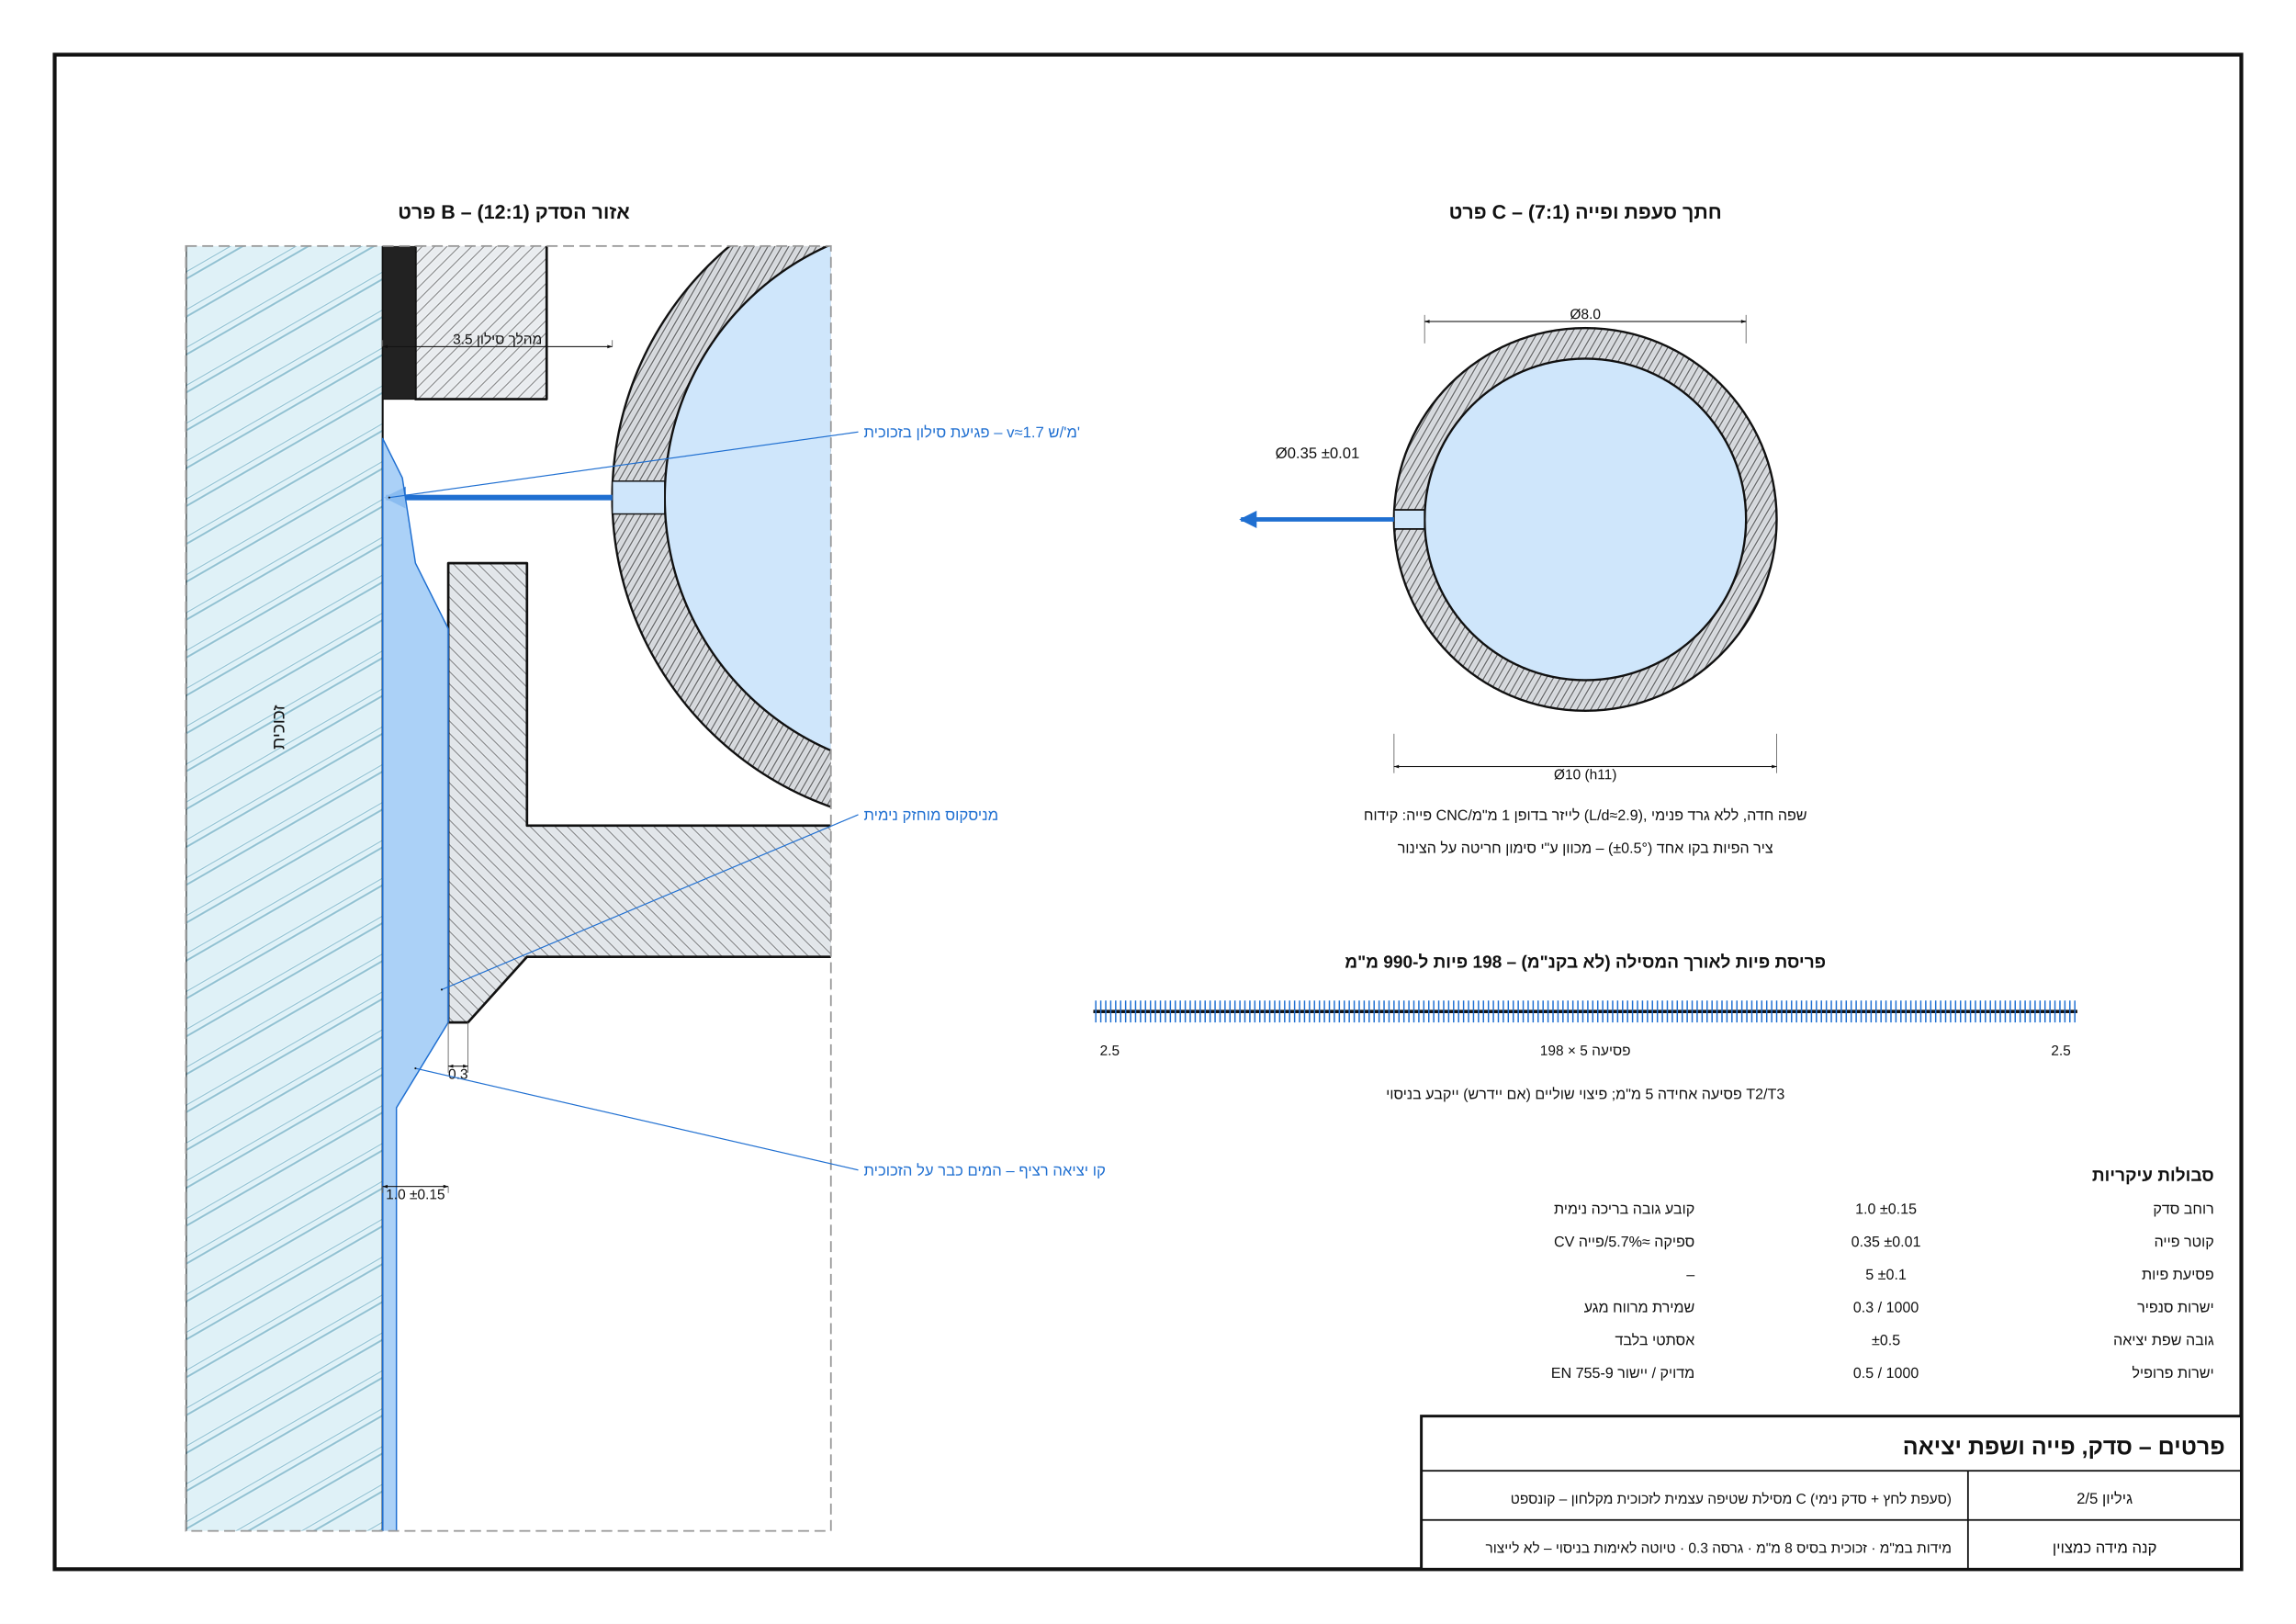
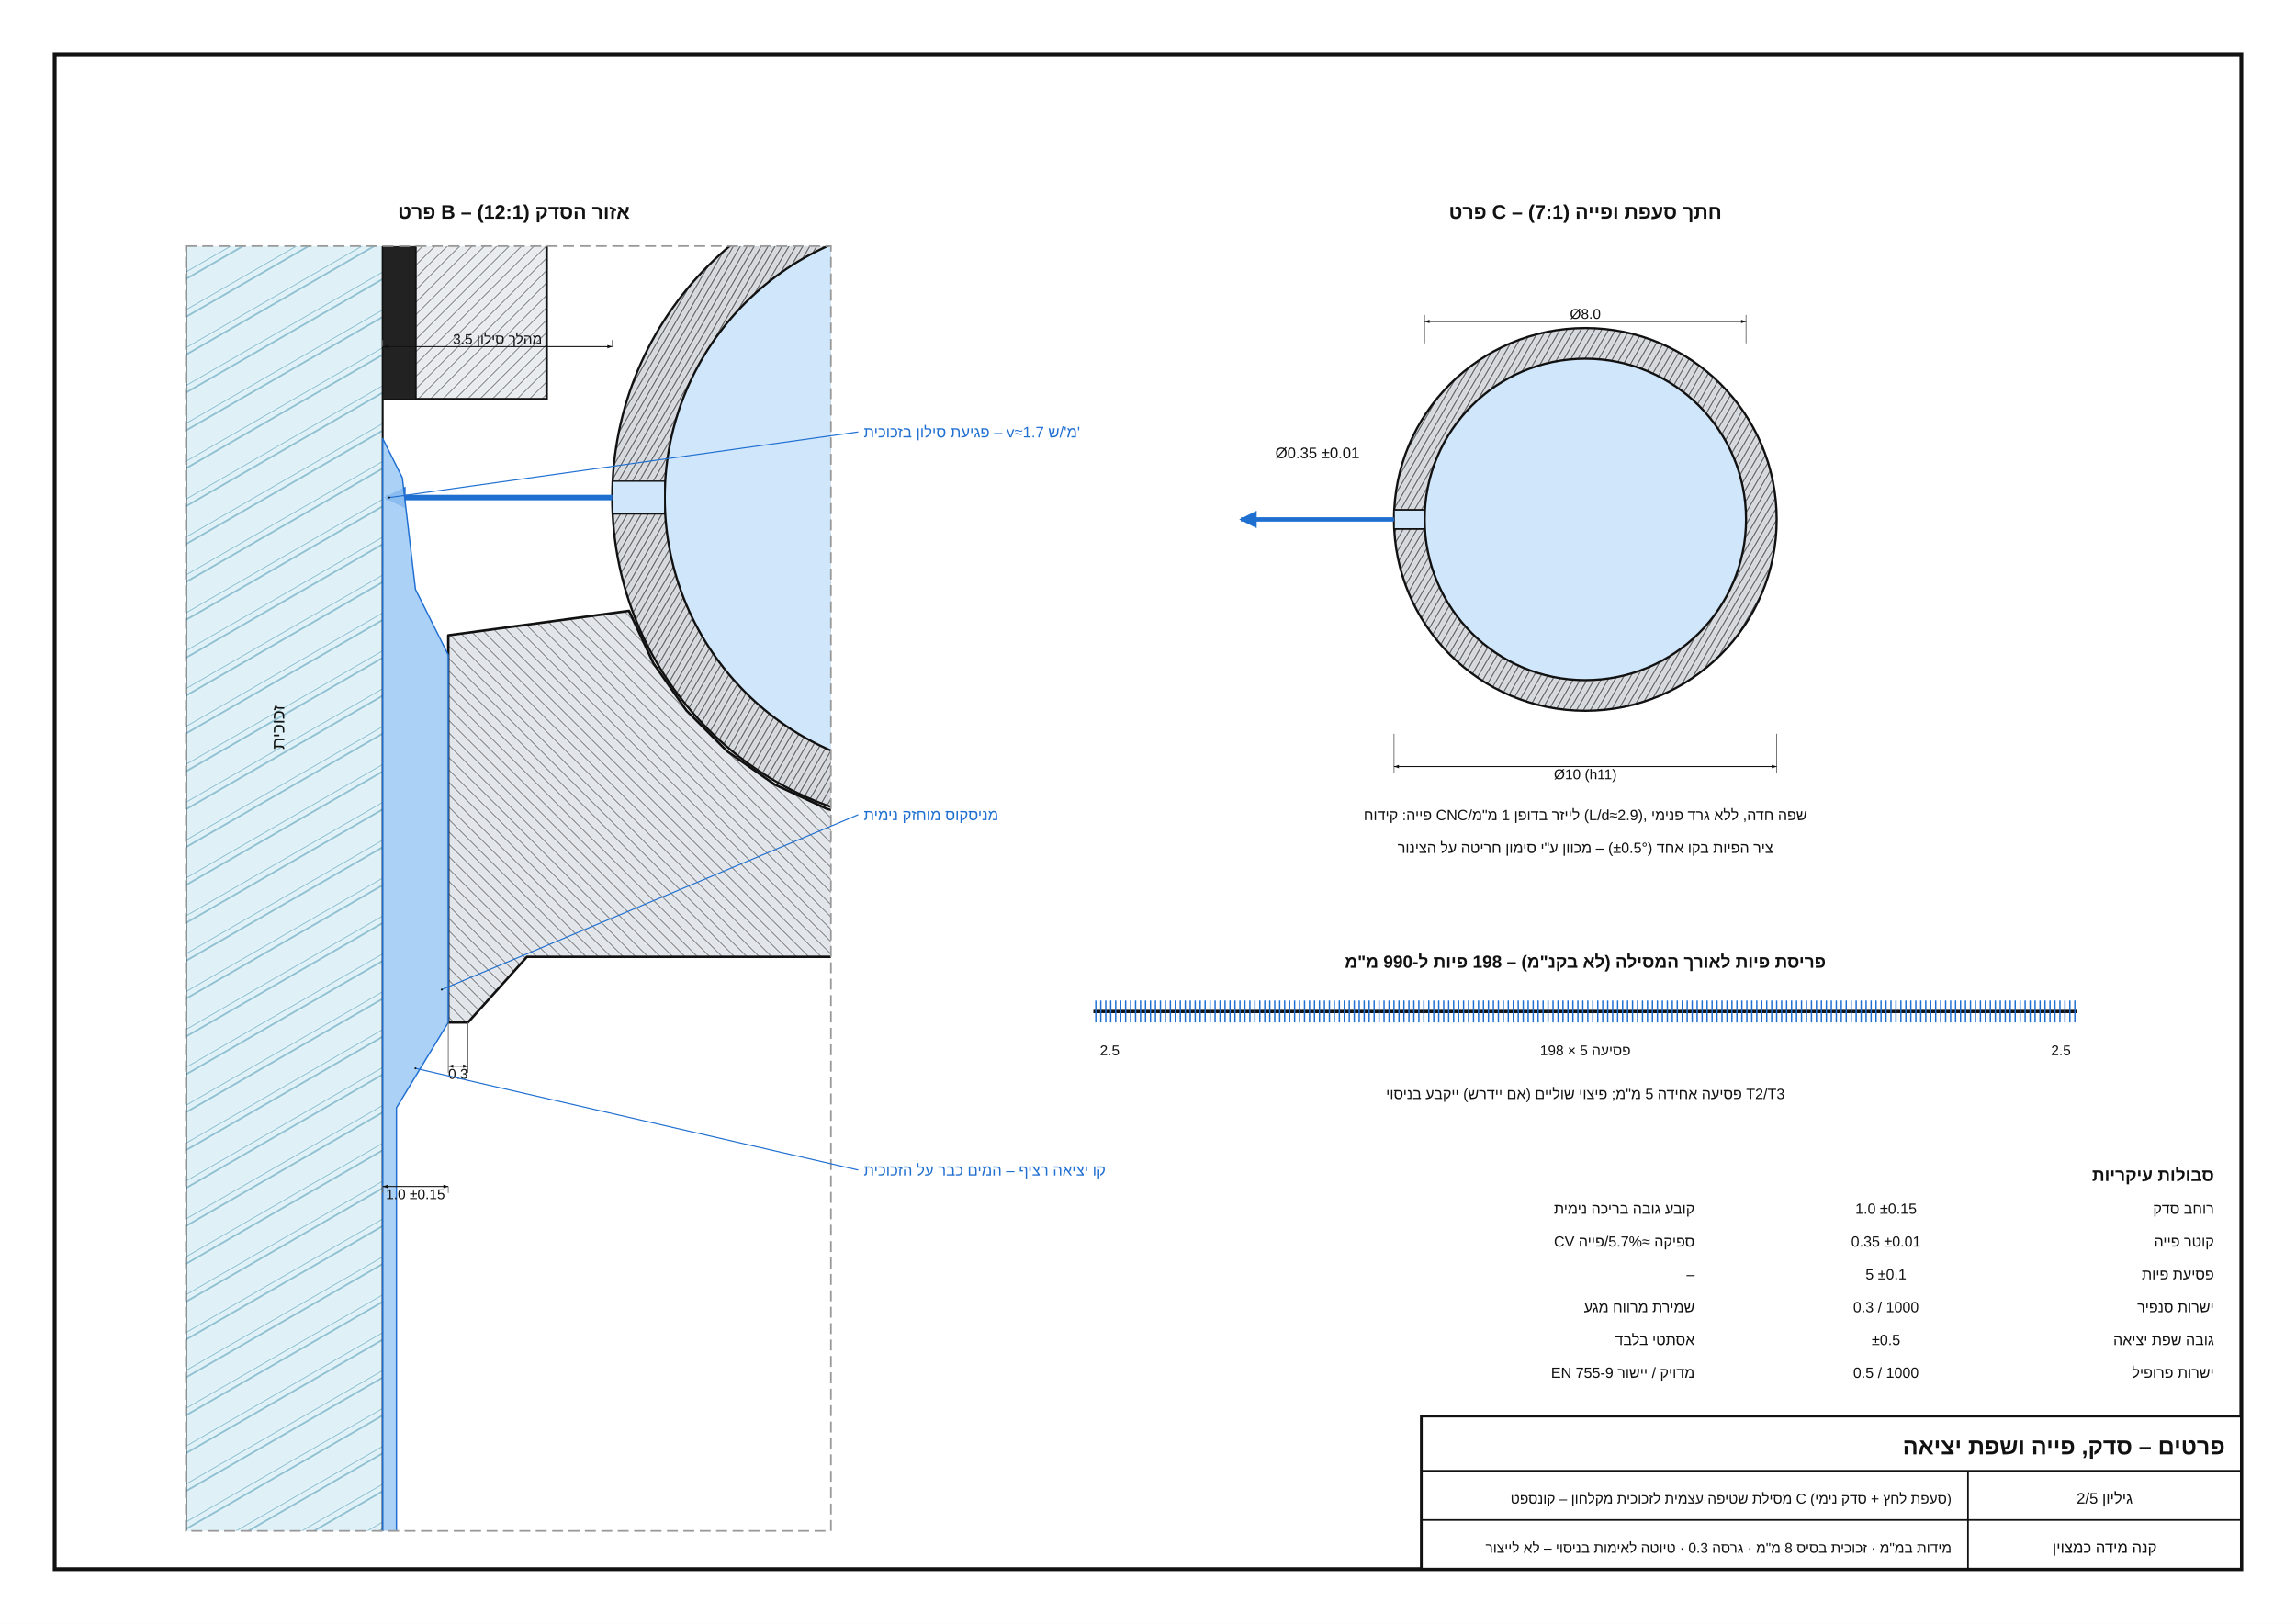
<svg xmlns="http://www.w3.org/2000/svg" width="420mm" height="297mm" viewBox="0 0 420 297">
  <rect width="420" height="297" fill="#fff" />
  <defs>
    <marker id="arr" viewBox="0 0 10 10" refX="10" refY="5" markerWidth="5" markerHeight="5" orient="auto-start-reverse">
      <path d="M0,1.5 L10,5 L0,8.5 z" fill="#111" />
    </marker>
    <marker id="flow" viewBox="0 0 10 10" refX="9" refY="5" markerWidth="4" markerHeight="4" orient="auto">
      <path d="M0,0 L10,5 L0,10 z" fill="#1f6fd1" />
    </marker>
    <marker id="dot" viewBox="0 0 10 10" refX="5" refY="5" markerWidth="2.2" markerHeight="2.2">
      <circle cx="5" cy="5" r="4" fill="#111" />
    </marker>
    <pattern id="hAl" patternUnits="userSpaceOnUse" width="1.6" height="1.6" patternTransform="rotate(45)">
      <rect width="1.6" height="1.6" fill="#e9ecef" />
      <line x1="0" y1="0" x2="0" y2="1.6" stroke="#555" stroke-width="0.22" />
    </pattern>
    <pattern id="hCov" patternUnits="userSpaceOnUse" width="1.6" height="1.6" patternTransform="rotate(-45)">
      <rect width="1.6" height="1.6" fill="#e2e6ea" />
      <line x1="0" y1="0" x2="0" y2="1.6" stroke="#555" stroke-width="0.22" />
    </pattern>
    <pattern id="hSS" patternUnits="userSpaceOnUse" width="1.1" height="1.1" patternTransform="rotate(30)">
      <rect width="1.1" height="1.1" fill="#d5d8dc" />
      <line x1="0" y1="0" x2="0" y2="1.1" stroke="#333" stroke-width="0.25" />
    </pattern>
    <pattern id="hGl" patternUnits="userSpaceOnUse" width="6" height="6" patternTransform="rotate(60)">
      <rect width="6" height="6" fill="#dff1f7" />
      <line x1="0" y1="0" x2="0" y2="6" stroke="#7fb6c9" stroke-width="0.25" />
      <line x1="1.2" y1="0" x2="1.2" y2="6" stroke="#7fb6c9" stroke-width="0.25" />
    </pattern>
    <clipPath id="cB">
      <rect x="34" y="45" width="118" height="235" />
    </clipPath>
  </defs>
  <g clip-path="url(#cB)">
    <polygon points="34.000,301.000 70.000,301.000 70.000,37.000 34.000,37.000" fill="url(#hGl)" stroke="#111" stroke-width="0.35" stroke-linejoin="round" />
    <polygon points="-98.000,241.000 -65.600,241.000 -65.600,226.600 -74.000,226.600 -74.000,1.000 76.000,1.000 76.000,73.000 100.000,73.000 100.000,1.000 136.000,1.000 136.000,38.200 148.000,38.200 148.000,1.000 196.000,1.000 196.000,38.200 208.000,38.200 208.000,1.000 262.000,1.000 262.000,151.000 286.000,151.000 286.000,133.000 278.800,133.000 278.800,115.000 286.000,115.000 286.000,-11.000 274.000,-23.000 -86.000,-23.000 -98.000,-11.000" fill="url(#hAl)" stroke="#111" stroke-width="0.45" stroke-linejoin="round" />
-     <polygon points="82.000,187.000 85.600,187.000 96.400,175.000 305.200,175.000 305.200,97.000 287.200,97.000 287.200,117.400 280.000,121.000 280.000,130.600 287.200,130.600 287.200,151.000 96.400,151.000 96.400,103.000 82.000,103.000" fill="url(#hCov)" stroke="#111" stroke-width="0.45" stroke-linejoin="round" />
+     <polygon points="82.000,187.000 85.600,187.000 96.400,175.000 305.200,175.000 305.200,97.000 287.200,97.000 287.200,117.400 280.000,121.000 280.000,130.600 287.200,130.600 287.200,151.600 172.000,151.600 161.476,150.676 151.276,147.940 141.700,143.476 133.048,137.428 125.572,129.952 119.524,121.300 115.060,111.724 82.000,116.200" fill="url(#hCov)" stroke="#111" stroke-width="0.45" stroke-linejoin="round" />
    <polygon points="70.000,73.000 76.000,73.000 76.000,25.000 70.000,25.000" fill="#222" stroke="#111" stroke-width="0.2" stroke-linejoin="round" />
    <circle cx="172.000" cy="91.000" r="60.000" fill="url(#hSS)" stroke="#111" stroke-width="0.4" />
    <circle cx="172.000" cy="91.000" r="50.400" fill="#cfe6fb" stroke="#111" stroke-width="0.4" />
    <polygon points="112.000,94.000 121.600,94.000 121.600,88.000 112.000,88.000" fill="#cfe6fb" stroke="#111" stroke-width="0.25" stroke-linejoin="round" />
    <line x1="112.000" y1="91.000" x2="70.600" y2="91.000" stroke="#1f6fd1" stroke-width="1.0" marker-end="url(#flow)" />
-     <polygon points="70.000,80.200 73.600,87.400 76.000,103.000 82.000,115.000 82.000,187.000 72.520,202.600 72.520,301.000 70.000,301.000" fill="#9cc9f5" stroke="#1f6fd1" stroke-width="0.25" stroke-linejoin="round" fill-opacity="0.85" />
+     <polygon points="70.000,80.200 73.600,87.400 76.000,107.800 82.000,119.800 82.000,187.000 72.520,202.600 72.520,301.000 70.000,301.000" fill="#9cc9f5" stroke="#1f6fd1" stroke-width="0.25" stroke-linejoin="round" fill-opacity="0.85" />
  </g>
  <rect x="34" y="45" width="118" height="235" fill="none" stroke="#999" stroke-width="0.3" stroke-dasharray="2 1" />
  <text x="94.00" y="40.00" font-family="Arial, 'Noto Sans Hebrew', 'DejaVu Sans', sans-serif" font-size="3.6" text-anchor="middle" fill="#111" font-weight="bold">פרט B – אזור הסדק (12:1)</text>
  <line x1="70.000" y1="217.000" x2="70.000" y2="218.200" stroke="#666" stroke-width="0.15" />
  <line x1="82.000" y1="217.000" x2="82.000" y2="218.200" stroke="#666" stroke-width="0.15" />
  <line x1="70.000" y1="217.000" x2="82.000" y2="217.000" stroke="#111" stroke-width="0.18" marker-start="url(#arr)" marker-end="url(#arr)" />
  <text x="76.00" y="219.31" font-family="Arial, 'Noto Sans Hebrew', 'DejaVu Sans', sans-serif" font-size="2.6" text-anchor="middle" fill="#111" font-weight="normal">1.0 ±0.15</text>
  <line x1="82.000" y1="187.000" x2="82.000" y2="196.200" stroke="#666" stroke-width="0.15" />
  <line x1="85.600" y1="187.000" x2="85.600" y2="196.200" stroke="#666" stroke-width="0.15" />
  <line x1="82.000" y1="195.000" x2="85.600" y2="195.000" stroke="#111" stroke-width="0.18" marker-start="url(#arr)" marker-end="url(#arr)" />
  <text x="83.80" y="197.31" font-family="Arial, 'Noto Sans Hebrew', 'DejaVu Sans', sans-serif" font-size="2.6" text-anchor="middle" fill="#111" font-weight="normal">0.3</text>
  <line x1="112.000" y1="63.400" x2="112.000" y2="62.200" stroke="#666" stroke-width="0.15" />
  <line x1="70.000" y1="63.400" x2="70.000" y2="62.200" stroke="#666" stroke-width="0.15" />
  <line x1="112.000" y1="63.400" x2="70.000" y2="63.400" stroke="#111" stroke-width="0.18" marker-start="url(#arr)" marker-end="url(#arr)" />
  <text x="91.00" y="62.91" font-family="Arial, 'Noto Sans Hebrew', 'DejaVu Sans', sans-serif" font-size="2.6" text-anchor="middle" fill="#111" font-weight="normal" transform="rotate(360.0 91.00 62.91)">3.5 מהלך סילון</text>
  <line x1="70.000" y1="301.000" x2="70.000" y2="312.200" stroke="#666" stroke-width="0.15" />
  <line x1="72.520" y1="301.000" x2="72.520" y2="312.200" stroke="#666" stroke-width="0.15" />
  <line x1="70.000" y1="311.000" x2="72.520" y2="311.000" stroke="#111" stroke-width="0.18" marker-start="url(#arr)" marker-end="url(#arr)" />
  <text x="71.26" y="313.31" font-family="Arial, 'Noto Sans Hebrew', 'DejaVu Sans', sans-serif" font-size="2.6" text-anchor="middle" fill="#111" font-weight="normal">δ≈0.21 (2 ל'/דק')</text>
  <text x="52.00" y="133.00" font-family="Arial, 'Noto Sans Hebrew', 'DejaVu Sans', sans-serif" font-size="3.2" text-anchor="middle" fill="#111" font-weight="normal" transform="rotate(-90 52.00 133.00)">זכוכית</text>
  <text x="158.00" y="150.00" font-family="Arial, 'Noto Sans Hebrew', 'DejaVu Sans', sans-serif" font-size="2.8" text-anchor="start" fill="#1f6fd1" font-weight="normal">מניסקוס מוחזק נימית</text>
  <line x1="157.000" y1="149.000" x2="80.800" y2="181.000" stroke="#1f6fd1" stroke-width="0.2" marker-end="url(#dot)" />
  <text x="158.00" y="215.00" font-family="Arial, 'Noto Sans Hebrew', 'DejaVu Sans', sans-serif" font-size="2.8" text-anchor="start" fill="#1f6fd1" font-weight="normal">קו יציאה רציף – המים כבר על הזכוכית</text>
  <line x1="157.000" y1="214.000" x2="76.000" y2="195.400" stroke="#1f6fd1" stroke-width="0.2" marker-end="url(#dot)" />
  <text x="158.00" y="80.00" font-family="Arial, 'Noto Sans Hebrew', 'DejaVu Sans', sans-serif" font-size="2.8" text-anchor="start" fill="#1f6fd1" font-weight="normal">פגיעת סילון בזכוכית – v≈1.7 מ'/ש'</text>
  <line x1="157.000" y1="79.000" x2="71.200" y2="91.000" stroke="#1f6fd1" stroke-width="0.2" marker-end="url(#dot)" />
  <circle cx="290.000" cy="95.000" r="35.000" fill="url(#hSS)" stroke="#111" stroke-width="0.4" />
  <circle cx="290.000" cy="95.000" r="29.400" fill="#cfe6fb" stroke="#111" stroke-width="0.4" />
  <polygon points="255.000,96.750 260.600,96.750 260.600,93.250 255.000,93.250" fill="#cfe6fb" stroke="#111" stroke-width="0.3" stroke-linejoin="round" />
  <line x1="255.000" y1="95.000" x2="227.000" y2="95.000" stroke="#1f6fd1" stroke-width="0.8" marker-end="url(#flow)" />
  <line x1="255.000" y1="134.200" x2="255.000" y2="141.400" stroke="#666" stroke-width="0.15" />
  <line x1="325.000" y1="134.200" x2="325.000" y2="141.400" stroke="#666" stroke-width="0.15" />
  <line x1="255.000" y1="140.200" x2="325.000" y2="140.200" stroke="#111" stroke-width="0.18" marker-start="url(#arr)" marker-end="url(#arr)" />
  <text x="290.00" y="142.51" font-family="Arial, 'Noto Sans Hebrew', 'DejaVu Sans', sans-serif" font-size="2.6" text-anchor="middle" fill="#111" font-weight="normal">Ø10 (h11)</text>
  <line x1="260.600" y1="62.800" x2="260.600" y2="57.600" stroke="#666" stroke-width="0.15" />
  <line x1="319.400" y1="62.800" x2="319.400" y2="57.600" stroke="#666" stroke-width="0.15" />
  <line x1="260.600" y1="58.800" x2="319.400" y2="58.800" stroke="#111" stroke-width="0.18" marker-start="url(#arr)" marker-end="url(#arr)" />
  <text x="290.00" y="58.31" font-family="Arial, 'Noto Sans Hebrew', 'DejaVu Sans', sans-serif" font-size="2.6" text-anchor="middle" fill="#111" font-weight="normal">Ø8.0</text>
  <text x="241.00" y="83.80" font-family="Arial, 'Noto Sans Hebrew', 'DejaVu Sans', sans-serif" font-size="2.8" text-anchor="middle" fill="#111" font-weight="normal">Ø0.35 ±0.01</text>
  <text x="290.00" y="40.00" font-family="Arial, 'Noto Sans Hebrew', 'DejaVu Sans', sans-serif" font-size="3.6" text-anchor="middle" fill="#111" font-weight="bold">פרט C – חתך סעפת ופייה (7:1)</text>
  <text x="290.00" y="150.00" font-family="Arial, 'Noto Sans Hebrew', 'DejaVu Sans', sans-serif" font-size="2.7" text-anchor="middle" fill="#111" font-weight="normal">פייה: קידוח CNC/לייזר בדופן 1 מ"מ (L/d≈2.9), שפה חדה, ללא גרד פנימי</text>
  <text x="290.00" y="156.00" font-family="Arial, 'Noto Sans Hebrew', 'DejaVu Sans', sans-serif" font-size="2.7" text-anchor="middle" fill="#111" font-weight="normal">ציר הפיות בקו אחד (±0.5°) – מכוון ע"י סימון חריטה על הצינור</text>
  <text x="290.00" y="177.00" font-family="Arial, 'Noto Sans Hebrew', 'DejaVu Sans', sans-serif" font-size="3.2" text-anchor="middle" fill="#111" font-weight="bold">פריסת פיות לאורך המסילה (לא בקנ"מ) – 198 פיות ל-990 מ"מ</text>
  <line x1="200.000" y1="185.000" x2="380.000" y2="185.000" stroke="#111" stroke-width="0.6" />
  <line x1="200.455" y1="183.000" x2="200.455" y2="187.000" stroke="#1f6fd1" stroke-width="0.25" />
  <line x1="201.364" y1="183.000" x2="201.364" y2="187.000" stroke="#1f6fd1" stroke-width="0.25" />
  <line x1="202.273" y1="183.000" x2="202.273" y2="187.000" stroke="#1f6fd1" stroke-width="0.25" />
  <line x1="203.182" y1="183.000" x2="203.182" y2="187.000" stroke="#1f6fd1" stroke-width="0.25" />
  <line x1="204.091" y1="183.000" x2="204.091" y2="187.000" stroke="#1f6fd1" stroke-width="0.25" />
  <line x1="205.000" y1="183.000" x2="205.000" y2="187.000" stroke="#1f6fd1" stroke-width="0.25" />
  <line x1="205.909" y1="183.000" x2="205.909" y2="187.000" stroke="#1f6fd1" stroke-width="0.25" />
  <line x1="206.818" y1="183.000" x2="206.818" y2="187.000" stroke="#1f6fd1" stroke-width="0.25" />
  <line x1="207.727" y1="183.000" x2="207.727" y2="187.000" stroke="#1f6fd1" stroke-width="0.25" />
  <line x1="208.636" y1="183.000" x2="208.636" y2="187.000" stroke="#1f6fd1" stroke-width="0.25" />
  <line x1="209.545" y1="183.000" x2="209.545" y2="187.000" stroke="#1f6fd1" stroke-width="0.25" />
  <line x1="210.455" y1="183.000" x2="210.455" y2="187.000" stroke="#1f6fd1" stroke-width="0.25" />
  <line x1="211.364" y1="183.000" x2="211.364" y2="187.000" stroke="#1f6fd1" stroke-width="0.25" />
  <line x1="212.273" y1="183.000" x2="212.273" y2="187.000" stroke="#1f6fd1" stroke-width="0.25" />
  <line x1="213.182" y1="183.000" x2="213.182" y2="187.000" stroke="#1f6fd1" stroke-width="0.25" />
  <line x1="214.091" y1="183.000" x2="214.091" y2="187.000" stroke="#1f6fd1" stroke-width="0.25" />
  <line x1="215.000" y1="183.000" x2="215.000" y2="187.000" stroke="#1f6fd1" stroke-width="0.25" />
  <line x1="215.909" y1="183.000" x2="215.909" y2="187.000" stroke="#1f6fd1" stroke-width="0.25" />
  <line x1="216.818" y1="183.000" x2="216.818" y2="187.000" stroke="#1f6fd1" stroke-width="0.25" />
  <line x1="217.727" y1="183.000" x2="217.727" y2="187.000" stroke="#1f6fd1" stroke-width="0.25" />
  <line x1="218.636" y1="183.000" x2="218.636" y2="187.000" stroke="#1f6fd1" stroke-width="0.25" />
  <line x1="219.545" y1="183.000" x2="219.545" y2="187.000" stroke="#1f6fd1" stroke-width="0.25" />
  <line x1="220.455" y1="183.000" x2="220.455" y2="187.000" stroke="#1f6fd1" stroke-width="0.25" />
  <line x1="221.364" y1="183.000" x2="221.364" y2="187.000" stroke="#1f6fd1" stroke-width="0.25" />
  <line x1="222.273" y1="183.000" x2="222.273" y2="187.000" stroke="#1f6fd1" stroke-width="0.25" />
  <line x1="223.182" y1="183.000" x2="223.182" y2="187.000" stroke="#1f6fd1" stroke-width="0.25" />
  <line x1="224.091" y1="183.000" x2="224.091" y2="187.000" stroke="#1f6fd1" stroke-width="0.25" />
  <line x1="225.000" y1="183.000" x2="225.000" y2="187.000" stroke="#1f6fd1" stroke-width="0.25" />
  <line x1="225.909" y1="183.000" x2="225.909" y2="187.000" stroke="#1f6fd1" stroke-width="0.25" />
  <line x1="226.818" y1="183.000" x2="226.818" y2="187.000" stroke="#1f6fd1" stroke-width="0.25" />
  <line x1="227.727" y1="183.000" x2="227.727" y2="187.000" stroke="#1f6fd1" stroke-width="0.25" />
  <line x1="228.636" y1="183.000" x2="228.636" y2="187.000" stroke="#1f6fd1" stroke-width="0.25" />
  <line x1="229.545" y1="183.000" x2="229.545" y2="187.000" stroke="#1f6fd1" stroke-width="0.25" />
  <line x1="230.455" y1="183.000" x2="230.455" y2="187.000" stroke="#1f6fd1" stroke-width="0.25" />
  <line x1="231.364" y1="183.000" x2="231.364" y2="187.000" stroke="#1f6fd1" stroke-width="0.25" />
  <line x1="232.273" y1="183.000" x2="232.273" y2="187.000" stroke="#1f6fd1" stroke-width="0.25" />
  <line x1="233.182" y1="183.000" x2="233.182" y2="187.000" stroke="#1f6fd1" stroke-width="0.25" />
  <line x1="234.091" y1="183.000" x2="234.091" y2="187.000" stroke="#1f6fd1" stroke-width="0.25" />
  <line x1="235.000" y1="183.000" x2="235.000" y2="187.000" stroke="#1f6fd1" stroke-width="0.25" />
  <line x1="235.909" y1="183.000" x2="235.909" y2="187.000" stroke="#1f6fd1" stroke-width="0.25" />
  <line x1="236.818" y1="183.000" x2="236.818" y2="187.000" stroke="#1f6fd1" stroke-width="0.25" />
  <line x1="237.727" y1="183.000" x2="237.727" y2="187.000" stroke="#1f6fd1" stroke-width="0.25" />
  <line x1="238.636" y1="183.000" x2="238.636" y2="187.000" stroke="#1f6fd1" stroke-width="0.25" />
  <line x1="239.545" y1="183.000" x2="239.545" y2="187.000" stroke="#1f6fd1" stroke-width="0.25" />
  <line x1="240.455" y1="183.000" x2="240.455" y2="187.000" stroke="#1f6fd1" stroke-width="0.25" />
  <line x1="241.364" y1="183.000" x2="241.364" y2="187.000" stroke="#1f6fd1" stroke-width="0.25" />
  <line x1="242.273" y1="183.000" x2="242.273" y2="187.000" stroke="#1f6fd1" stroke-width="0.25" />
  <line x1="243.182" y1="183.000" x2="243.182" y2="187.000" stroke="#1f6fd1" stroke-width="0.25" />
  <line x1="244.091" y1="183.000" x2="244.091" y2="187.000" stroke="#1f6fd1" stroke-width="0.25" />
  <line x1="245.000" y1="183.000" x2="245.000" y2="187.000" stroke="#1f6fd1" stroke-width="0.25" />
  <line x1="245.909" y1="183.000" x2="245.909" y2="187.000" stroke="#1f6fd1" stroke-width="0.25" />
  <line x1="246.818" y1="183.000" x2="246.818" y2="187.000" stroke="#1f6fd1" stroke-width="0.25" />
  <line x1="247.727" y1="183.000" x2="247.727" y2="187.000" stroke="#1f6fd1" stroke-width="0.25" />
  <line x1="248.636" y1="183.000" x2="248.636" y2="187.000" stroke="#1f6fd1" stroke-width="0.25" />
  <line x1="249.545" y1="183.000" x2="249.545" y2="187.000" stroke="#1f6fd1" stroke-width="0.25" />
  <line x1="250.455" y1="183.000" x2="250.455" y2="187.000" stroke="#1f6fd1" stroke-width="0.25" />
  <line x1="251.364" y1="183.000" x2="251.364" y2="187.000" stroke="#1f6fd1" stroke-width="0.25" />
  <line x1="252.273" y1="183.000" x2="252.273" y2="187.000" stroke="#1f6fd1" stroke-width="0.25" />
  <line x1="253.182" y1="183.000" x2="253.182" y2="187.000" stroke="#1f6fd1" stroke-width="0.25" />
  <line x1="254.091" y1="183.000" x2="254.091" y2="187.000" stroke="#1f6fd1" stroke-width="0.25" />
  <line x1="255.000" y1="183.000" x2="255.000" y2="187.000" stroke="#1f6fd1" stroke-width="0.25" />
  <line x1="255.909" y1="183.000" x2="255.909" y2="187.000" stroke="#1f6fd1" stroke-width="0.25" />
  <line x1="256.818" y1="183.000" x2="256.818" y2="187.000" stroke="#1f6fd1" stroke-width="0.25" />
  <line x1="257.727" y1="183.000" x2="257.727" y2="187.000" stroke="#1f6fd1" stroke-width="0.25" />
  <line x1="258.636" y1="183.000" x2="258.636" y2="187.000" stroke="#1f6fd1" stroke-width="0.25" />
  <line x1="259.545" y1="183.000" x2="259.545" y2="187.000" stroke="#1f6fd1" stroke-width="0.25" />
  <line x1="260.455" y1="183.000" x2="260.455" y2="187.000" stroke="#1f6fd1" stroke-width="0.25" />
  <line x1="261.364" y1="183.000" x2="261.364" y2="187.000" stroke="#1f6fd1" stroke-width="0.25" />
  <line x1="262.273" y1="183.000" x2="262.273" y2="187.000" stroke="#1f6fd1" stroke-width="0.25" />
  <line x1="263.182" y1="183.000" x2="263.182" y2="187.000" stroke="#1f6fd1" stroke-width="0.25" />
  <line x1="264.091" y1="183.000" x2="264.091" y2="187.000" stroke="#1f6fd1" stroke-width="0.25" />
  <line x1="265.000" y1="183.000" x2="265.000" y2="187.000" stroke="#1f6fd1" stroke-width="0.25" />
  <line x1="265.909" y1="183.000" x2="265.909" y2="187.000" stroke="#1f6fd1" stroke-width="0.25" />
  <line x1="266.818" y1="183.000" x2="266.818" y2="187.000" stroke="#1f6fd1" stroke-width="0.25" />
  <line x1="267.727" y1="183.000" x2="267.727" y2="187.000" stroke="#1f6fd1" stroke-width="0.25" />
  <line x1="268.636" y1="183.000" x2="268.636" y2="187.000" stroke="#1f6fd1" stroke-width="0.25" />
  <line x1="269.545" y1="183.000" x2="269.545" y2="187.000" stroke="#1f6fd1" stroke-width="0.25" />
  <line x1="270.455" y1="183.000" x2="270.455" y2="187.000" stroke="#1f6fd1" stroke-width="0.25" />
  <line x1="271.364" y1="183.000" x2="271.364" y2="187.000" stroke="#1f6fd1" stroke-width="0.25" />
  <line x1="272.273" y1="183.000" x2="272.273" y2="187.000" stroke="#1f6fd1" stroke-width="0.25" />
  <line x1="273.182" y1="183.000" x2="273.182" y2="187.000" stroke="#1f6fd1" stroke-width="0.25" />
  <line x1="274.091" y1="183.000" x2="274.091" y2="187.000" stroke="#1f6fd1" stroke-width="0.25" />
  <line x1="275.000" y1="183.000" x2="275.000" y2="187.000" stroke="#1f6fd1" stroke-width="0.25" />
  <line x1="275.909" y1="183.000" x2="275.909" y2="187.000" stroke="#1f6fd1" stroke-width="0.25" />
  <line x1="276.818" y1="183.000" x2="276.818" y2="187.000" stroke="#1f6fd1" stroke-width="0.25" />
  <line x1="277.727" y1="183.000" x2="277.727" y2="187.000" stroke="#1f6fd1" stroke-width="0.25" />
  <line x1="278.636" y1="183.000" x2="278.636" y2="187.000" stroke="#1f6fd1" stroke-width="0.25" />
  <line x1="279.545" y1="183.000" x2="279.545" y2="187.000" stroke="#1f6fd1" stroke-width="0.25" />
  <line x1="280.455" y1="183.000" x2="280.455" y2="187.000" stroke="#1f6fd1" stroke-width="0.25" />
  <line x1="281.364" y1="183.000" x2="281.364" y2="187.000" stroke="#1f6fd1" stroke-width="0.25" />
  <line x1="282.273" y1="183.000" x2="282.273" y2="187.000" stroke="#1f6fd1" stroke-width="0.25" />
  <line x1="283.182" y1="183.000" x2="283.182" y2="187.000" stroke="#1f6fd1" stroke-width="0.25" />
  <line x1="284.091" y1="183.000" x2="284.091" y2="187.000" stroke="#1f6fd1" stroke-width="0.25" />
  <line x1="285.000" y1="183.000" x2="285.000" y2="187.000" stroke="#1f6fd1" stroke-width="0.25" />
  <line x1="285.909" y1="183.000" x2="285.909" y2="187.000" stroke="#1f6fd1" stroke-width="0.25" />
  <line x1="286.818" y1="183.000" x2="286.818" y2="187.000" stroke="#1f6fd1" stroke-width="0.25" />
  <line x1="287.727" y1="183.000" x2="287.727" y2="187.000" stroke="#1f6fd1" stroke-width="0.25" />
  <line x1="288.636" y1="183.000" x2="288.636" y2="187.000" stroke="#1f6fd1" stroke-width="0.25" />
  <line x1="289.545" y1="183.000" x2="289.545" y2="187.000" stroke="#1f6fd1" stroke-width="0.25" />
  <line x1="290.455" y1="183.000" x2="290.455" y2="187.000" stroke="#1f6fd1" stroke-width="0.25" />
  <line x1="291.364" y1="183.000" x2="291.364" y2="187.000" stroke="#1f6fd1" stroke-width="0.25" />
  <line x1="292.273" y1="183.000" x2="292.273" y2="187.000" stroke="#1f6fd1" stroke-width="0.25" />
  <line x1="293.182" y1="183.000" x2="293.182" y2="187.000" stroke="#1f6fd1" stroke-width="0.25" />
  <line x1="294.091" y1="183.000" x2="294.091" y2="187.000" stroke="#1f6fd1" stroke-width="0.25" />
  <line x1="295.000" y1="183.000" x2="295.000" y2="187.000" stroke="#1f6fd1" stroke-width="0.25" />
  <line x1="295.909" y1="183.000" x2="295.909" y2="187.000" stroke="#1f6fd1" stroke-width="0.25" />
  <line x1="296.818" y1="183.000" x2="296.818" y2="187.000" stroke="#1f6fd1" stroke-width="0.25" />
  <line x1="297.727" y1="183.000" x2="297.727" y2="187.000" stroke="#1f6fd1" stroke-width="0.25" />
  <line x1="298.636" y1="183.000" x2="298.636" y2="187.000" stroke="#1f6fd1" stroke-width="0.25" />
  <line x1="299.545" y1="183.000" x2="299.545" y2="187.000" stroke="#1f6fd1" stroke-width="0.25" />
  <line x1="300.455" y1="183.000" x2="300.455" y2="187.000" stroke="#1f6fd1" stroke-width="0.25" />
  <line x1="301.364" y1="183.000" x2="301.364" y2="187.000" stroke="#1f6fd1" stroke-width="0.25" />
  <line x1="302.273" y1="183.000" x2="302.273" y2="187.000" stroke="#1f6fd1" stroke-width="0.25" />
  <line x1="303.182" y1="183.000" x2="303.182" y2="187.000" stroke="#1f6fd1" stroke-width="0.25" />
  <line x1="304.091" y1="183.000" x2="304.091" y2="187.000" stroke="#1f6fd1" stroke-width="0.25" />
  <line x1="305.000" y1="183.000" x2="305.000" y2="187.000" stroke="#1f6fd1" stroke-width="0.25" />
  <line x1="305.909" y1="183.000" x2="305.909" y2="187.000" stroke="#1f6fd1" stroke-width="0.25" />
  <line x1="306.818" y1="183.000" x2="306.818" y2="187.000" stroke="#1f6fd1" stroke-width="0.25" />
  <line x1="307.727" y1="183.000" x2="307.727" y2="187.000" stroke="#1f6fd1" stroke-width="0.25" />
  <line x1="308.636" y1="183.000" x2="308.636" y2="187.000" stroke="#1f6fd1" stroke-width="0.25" />
  <line x1="309.545" y1="183.000" x2="309.545" y2="187.000" stroke="#1f6fd1" stroke-width="0.25" />
  <line x1="310.455" y1="183.000" x2="310.455" y2="187.000" stroke="#1f6fd1" stroke-width="0.25" />
  <line x1="311.364" y1="183.000" x2="311.364" y2="187.000" stroke="#1f6fd1" stroke-width="0.25" />
  <line x1="312.273" y1="183.000" x2="312.273" y2="187.000" stroke="#1f6fd1" stroke-width="0.25" />
  <line x1="313.182" y1="183.000" x2="313.182" y2="187.000" stroke="#1f6fd1" stroke-width="0.25" />
  <line x1="314.091" y1="183.000" x2="314.091" y2="187.000" stroke="#1f6fd1" stroke-width="0.25" />
  <line x1="315.000" y1="183.000" x2="315.000" y2="187.000" stroke="#1f6fd1" stroke-width="0.25" />
  <line x1="315.909" y1="183.000" x2="315.909" y2="187.000" stroke="#1f6fd1" stroke-width="0.25" />
  <line x1="316.818" y1="183.000" x2="316.818" y2="187.000" stroke="#1f6fd1" stroke-width="0.25" />
  <line x1="317.727" y1="183.000" x2="317.727" y2="187.000" stroke="#1f6fd1" stroke-width="0.25" />
  <line x1="318.636" y1="183.000" x2="318.636" y2="187.000" stroke="#1f6fd1" stroke-width="0.25" />
  <line x1="319.545" y1="183.000" x2="319.545" y2="187.000" stroke="#1f6fd1" stroke-width="0.25" />
  <line x1="320.455" y1="183.000" x2="320.455" y2="187.000" stroke="#1f6fd1" stroke-width="0.25" />
  <line x1="321.364" y1="183.000" x2="321.364" y2="187.000" stroke="#1f6fd1" stroke-width="0.25" />
  <line x1="322.273" y1="183.000" x2="322.273" y2="187.000" stroke="#1f6fd1" stroke-width="0.25" />
  <line x1="323.182" y1="183.000" x2="323.182" y2="187.000" stroke="#1f6fd1" stroke-width="0.25" />
  <line x1="324.091" y1="183.000" x2="324.091" y2="187.000" stroke="#1f6fd1" stroke-width="0.25" />
  <line x1="325.000" y1="183.000" x2="325.000" y2="187.000" stroke="#1f6fd1" stroke-width="0.25" />
  <line x1="325.909" y1="183.000" x2="325.909" y2="187.000" stroke="#1f6fd1" stroke-width="0.25" />
  <line x1="326.818" y1="183.000" x2="326.818" y2="187.000" stroke="#1f6fd1" stroke-width="0.25" />
  <line x1="327.727" y1="183.000" x2="327.727" y2="187.000" stroke="#1f6fd1" stroke-width="0.25" />
  <line x1="328.636" y1="183.000" x2="328.636" y2="187.000" stroke="#1f6fd1" stroke-width="0.25" />
  <line x1="329.545" y1="183.000" x2="329.545" y2="187.000" stroke="#1f6fd1" stroke-width="0.25" />
  <line x1="330.455" y1="183.000" x2="330.455" y2="187.000" stroke="#1f6fd1" stroke-width="0.25" />
  <line x1="331.364" y1="183.000" x2="331.364" y2="187.000" stroke="#1f6fd1" stroke-width="0.25" />
  <line x1="332.273" y1="183.000" x2="332.273" y2="187.000" stroke="#1f6fd1" stroke-width="0.25" />
  <line x1="333.182" y1="183.000" x2="333.182" y2="187.000" stroke="#1f6fd1" stroke-width="0.25" />
  <line x1="334.091" y1="183.000" x2="334.091" y2="187.000" stroke="#1f6fd1" stroke-width="0.25" />
  <line x1="335.000" y1="183.000" x2="335.000" y2="187.000" stroke="#1f6fd1" stroke-width="0.25" />
  <line x1="335.909" y1="183.000" x2="335.909" y2="187.000" stroke="#1f6fd1" stroke-width="0.25" />
  <line x1="336.818" y1="183.000" x2="336.818" y2="187.000" stroke="#1f6fd1" stroke-width="0.25" />
  <line x1="337.727" y1="183.000" x2="337.727" y2="187.000" stroke="#1f6fd1" stroke-width="0.25" />
  <line x1="338.636" y1="183.000" x2="338.636" y2="187.000" stroke="#1f6fd1" stroke-width="0.25" />
  <line x1="339.545" y1="183.000" x2="339.545" y2="187.000" stroke="#1f6fd1" stroke-width="0.25" />
  <line x1="340.455" y1="183.000" x2="340.455" y2="187.000" stroke="#1f6fd1" stroke-width="0.25" />
  <line x1="341.364" y1="183.000" x2="341.364" y2="187.000" stroke="#1f6fd1" stroke-width="0.25" />
  <line x1="342.273" y1="183.000" x2="342.273" y2="187.000" stroke="#1f6fd1" stroke-width="0.25" />
  <line x1="343.182" y1="183.000" x2="343.182" y2="187.000" stroke="#1f6fd1" stroke-width="0.25" />
  <line x1="344.091" y1="183.000" x2="344.091" y2="187.000" stroke="#1f6fd1" stroke-width="0.25" />
  <line x1="345.000" y1="183.000" x2="345.000" y2="187.000" stroke="#1f6fd1" stroke-width="0.25" />
  <line x1="345.909" y1="183.000" x2="345.909" y2="187.000" stroke="#1f6fd1" stroke-width="0.25" />
  <line x1="346.818" y1="183.000" x2="346.818" y2="187.000" stroke="#1f6fd1" stroke-width="0.25" />
  <line x1="347.727" y1="183.000" x2="347.727" y2="187.000" stroke="#1f6fd1" stroke-width="0.25" />
  <line x1="348.636" y1="183.000" x2="348.636" y2="187.000" stroke="#1f6fd1" stroke-width="0.25" />
  <line x1="349.545" y1="183.000" x2="349.545" y2="187.000" stroke="#1f6fd1" stroke-width="0.25" />
  <line x1="350.455" y1="183.000" x2="350.455" y2="187.000" stroke="#1f6fd1" stroke-width="0.25" />
  <line x1="351.364" y1="183.000" x2="351.364" y2="187.000" stroke="#1f6fd1" stroke-width="0.25" />
  <line x1="352.273" y1="183.000" x2="352.273" y2="187.000" stroke="#1f6fd1" stroke-width="0.25" />
  <line x1="353.182" y1="183.000" x2="353.182" y2="187.000" stroke="#1f6fd1" stroke-width="0.25" />
  <line x1="354.091" y1="183.000" x2="354.091" y2="187.000" stroke="#1f6fd1" stroke-width="0.25" />
  <line x1="355.000" y1="183.000" x2="355.000" y2="187.000" stroke="#1f6fd1" stroke-width="0.25" />
  <line x1="355.909" y1="183.000" x2="355.909" y2="187.000" stroke="#1f6fd1" stroke-width="0.25" />
  <line x1="356.818" y1="183.000" x2="356.818" y2="187.000" stroke="#1f6fd1" stroke-width="0.25" />
  <line x1="357.727" y1="183.000" x2="357.727" y2="187.000" stroke="#1f6fd1" stroke-width="0.25" />
  <line x1="358.636" y1="183.000" x2="358.636" y2="187.000" stroke="#1f6fd1" stroke-width="0.25" />
  <line x1="359.545" y1="183.000" x2="359.545" y2="187.000" stroke="#1f6fd1" stroke-width="0.25" />
  <line x1="360.455" y1="183.000" x2="360.455" y2="187.000" stroke="#1f6fd1" stroke-width="0.25" />
  <line x1="361.364" y1="183.000" x2="361.364" y2="187.000" stroke="#1f6fd1" stroke-width="0.25" />
  <line x1="362.273" y1="183.000" x2="362.273" y2="187.000" stroke="#1f6fd1" stroke-width="0.25" />
  <line x1="363.182" y1="183.000" x2="363.182" y2="187.000" stroke="#1f6fd1" stroke-width="0.25" />
  <line x1="364.091" y1="183.000" x2="364.091" y2="187.000" stroke="#1f6fd1" stroke-width="0.25" />
  <line x1="365.000" y1="183.000" x2="365.000" y2="187.000" stroke="#1f6fd1" stroke-width="0.25" />
  <line x1="365.909" y1="183.000" x2="365.909" y2="187.000" stroke="#1f6fd1" stroke-width="0.25" />
  <line x1="366.818" y1="183.000" x2="366.818" y2="187.000" stroke="#1f6fd1" stroke-width="0.25" />
  <line x1="367.727" y1="183.000" x2="367.727" y2="187.000" stroke="#1f6fd1" stroke-width="0.25" />
  <line x1="368.636" y1="183.000" x2="368.636" y2="187.000" stroke="#1f6fd1" stroke-width="0.25" />
  <line x1="369.545" y1="183.000" x2="369.545" y2="187.000" stroke="#1f6fd1" stroke-width="0.25" />
  <line x1="370.455" y1="183.000" x2="370.455" y2="187.000" stroke="#1f6fd1" stroke-width="0.25" />
  <line x1="371.364" y1="183.000" x2="371.364" y2="187.000" stroke="#1f6fd1" stroke-width="0.25" />
  <line x1="372.273" y1="183.000" x2="372.273" y2="187.000" stroke="#1f6fd1" stroke-width="0.25" />
  <line x1="373.182" y1="183.000" x2="373.182" y2="187.000" stroke="#1f6fd1" stroke-width="0.25" />
  <line x1="374.091" y1="183.000" x2="374.091" y2="187.000" stroke="#1f6fd1" stroke-width="0.25" />
  <line x1="375.000" y1="183.000" x2="375.000" y2="187.000" stroke="#1f6fd1" stroke-width="0.25" />
  <line x1="375.909" y1="183.000" x2="375.909" y2="187.000" stroke="#1f6fd1" stroke-width="0.25" />
  <line x1="376.818" y1="183.000" x2="376.818" y2="187.000" stroke="#1f6fd1" stroke-width="0.25" />
  <line x1="377.727" y1="183.000" x2="377.727" y2="187.000" stroke="#1f6fd1" stroke-width="0.25" />
  <line x1="378.636" y1="183.000" x2="378.636" y2="187.000" stroke="#1f6fd1" stroke-width="0.25" />
  <line x1="379.545" y1="183.000" x2="379.545" y2="187.000" stroke="#1f6fd1" stroke-width="0.25" />
  <text x="203.00" y="193.00" font-family="Arial, 'Noto Sans Hebrew', 'DejaVu Sans', sans-serif" font-size="2.6" text-anchor="middle" fill="#111" font-weight="normal">2.5</text>
  <text x="377.00" y="193.00" font-family="Arial, 'Noto Sans Hebrew', 'DejaVu Sans', sans-serif" font-size="2.6" text-anchor="middle" fill="#111" font-weight="normal">2.5</text>
  <text x="290.00" y="193.00" font-family="Arial, 'Noto Sans Hebrew', 'DejaVu Sans', sans-serif" font-size="2.6" text-anchor="middle" fill="#111" font-weight="normal">198 × פסיעה 5</text>
  <text x="290.00" y="201.00" font-family="Arial, 'Noto Sans Hebrew', 'DejaVu Sans', sans-serif" font-size="2.7" text-anchor="middle" fill="#111" font-weight="normal">פסיעה אחידה 5 מ"מ; פיצוי שוליים (אם יידרש) ייקבע בניסוי T2/T3</text>
  <text x="405.00" y="216.00" font-family="Arial, 'Noto Sans Hebrew', 'DejaVu Sans', sans-serif" font-size="3.2" text-anchor="end" fill="#111" font-weight="bold">סבולות עיקריות</text>
  <text x="405.00" y="222.00" font-family="Arial, 'Noto Sans Hebrew', 'DejaVu Sans', sans-serif" font-size="2.7" text-anchor="end" fill="#111" font-weight="normal">רוחב סדק</text>
  <text x="345.00" y="222.00" font-family="Arial, 'Noto Sans Hebrew', 'DejaVu Sans', sans-serif" font-size="2.7" text-anchor="middle" fill="#111" font-weight="normal">1.0 ±0.15</text>
  <text x="310.00" y="222.00" font-family="Arial, 'Noto Sans Hebrew', 'DejaVu Sans', sans-serif" font-size="2.7" text-anchor="end" fill="#111" font-weight="normal">קובע גובה בריכה נימית</text>
  <text x="405.00" y="228.00" font-family="Arial, 'Noto Sans Hebrew', 'DejaVu Sans', sans-serif" font-size="2.7" text-anchor="end" fill="#111" font-weight="normal">קוטר פייה</text>
  <text x="345.00" y="228.00" font-family="Arial, 'Noto Sans Hebrew', 'DejaVu Sans', sans-serif" font-size="2.7" text-anchor="middle" fill="#111" font-weight="normal">0.35 ±0.01</text>
  <text x="310.00" y="228.00" font-family="Arial, 'Noto Sans Hebrew', 'DejaVu Sans', sans-serif" font-size="2.7" text-anchor="end" fill="#111" font-weight="normal">CV ספיקה ≈5.7%/פייה</text>
  <text x="405.00" y="234.00" font-family="Arial, 'Noto Sans Hebrew', 'DejaVu Sans', sans-serif" font-size="2.7" text-anchor="end" fill="#111" font-weight="normal">פסיעת פיות</text>
  <text x="345.00" y="234.00" font-family="Arial, 'Noto Sans Hebrew', 'DejaVu Sans', sans-serif" font-size="2.7" text-anchor="middle" fill="#111" font-weight="normal">5 ±0.1</text>
  <text x="310.00" y="234.00" font-family="Arial, 'Noto Sans Hebrew', 'DejaVu Sans', sans-serif" font-size="2.7" text-anchor="end" fill="#111" font-weight="normal">–</text>
  <text x="405.00" y="240.00" font-family="Arial, 'Noto Sans Hebrew', 'DejaVu Sans', sans-serif" font-size="2.7" text-anchor="end" fill="#111" font-weight="normal">ישרות סנפיר</text>
  <text x="345.00" y="240.00" font-family="Arial, 'Noto Sans Hebrew', 'DejaVu Sans', sans-serif" font-size="2.7" text-anchor="middle" fill="#111" font-weight="normal">0.3 / 1000</text>
  <text x="310.00" y="240.00" font-family="Arial, 'Noto Sans Hebrew', 'DejaVu Sans', sans-serif" font-size="2.7" text-anchor="end" fill="#111" font-weight="normal">שמירת מרווח מגע</text>
  <text x="405.00" y="246.00" font-family="Arial, 'Noto Sans Hebrew', 'DejaVu Sans', sans-serif" font-size="2.7" text-anchor="end" fill="#111" font-weight="normal">גובה שפת יציאה</text>
  <text x="345.00" y="246.00" font-family="Arial, 'Noto Sans Hebrew', 'DejaVu Sans', sans-serif" font-size="2.7" text-anchor="middle" fill="#111" font-weight="normal">±0.5</text>
  <text x="310.00" y="246.00" font-family="Arial, 'Noto Sans Hebrew', 'DejaVu Sans', sans-serif" font-size="2.7" text-anchor="end" fill="#111" font-weight="normal">אסתטי בלבד</text>
  <text x="405.00" y="252.00" font-family="Arial, 'Noto Sans Hebrew', 'DejaVu Sans', sans-serif" font-size="2.7" text-anchor="end" fill="#111" font-weight="normal">ישרות פרופיל</text>
  <text x="345.00" y="252.00" font-family="Arial, 'Noto Sans Hebrew', 'DejaVu Sans', sans-serif" font-size="2.7" text-anchor="middle" fill="#111" font-weight="normal">0.5 / 1000</text>
  <text x="310.00" y="252.00" font-family="Arial, 'Noto Sans Hebrew', 'DejaVu Sans', sans-serif" font-size="2.7" text-anchor="end" fill="#111" font-weight="normal">EN 755-9 מדויק / יישור</text>
  <rect x="10" y="10" width="400" height="277" fill="none" stroke="#111" stroke-width="0.7" />
  <rect x="260" y="259" width="150" height="28" fill="#fff" stroke="#111" stroke-width="0.5" />
  <line x1="260.000" y1="269.000" x2="410.000" y2="269.000" stroke="#111" stroke-width="0.3" />
  <line x1="260.000" y1="278.000" x2="410.000" y2="278.000" stroke="#111" stroke-width="0.3" />
  <line x1="360.000" y1="269.000" x2="360.000" y2="287.000" stroke="#111" stroke-width="0.3" />
  <text x="407.00" y="266.00" font-family="Arial, 'Noto Sans Hebrew', 'DejaVu Sans', sans-serif" font-size="4.2" text-anchor="end" fill="#111" font-weight="bold">פרטים – סדק, פייה ושפת יציאה</text>
  <text x="357.00" y="275.00" font-family="Arial, 'Noto Sans Hebrew', 'DejaVu Sans', sans-serif" font-size="2.6" text-anchor="end" fill="#111" font-weight="normal">מסילת שטיפה עצמית לזכוכית מקלחון – קונספט C (סעפת לחץ + סדק נימי)</text>
  <text x="357.00" y="284.00" font-family="Arial, 'Noto Sans Hebrew', 'DejaVu Sans', sans-serif" font-size="2.6" text-anchor="end" fill="#111" font-weight="normal">מידות במ"מ · זכוכית בסיס 8 מ"מ · גרסה 0.3 · טיוטה לאימות בניסוי – לא לייצור</text>
  <text x="385.00" y="275.00" font-family="Arial, 'Noto Sans Hebrew', 'DejaVu Sans', sans-serif" font-size="2.8" text-anchor="middle" fill="#111" font-weight="normal">גיליון 2/5</text>
  <text x="385.00" y="284.00" font-family="Arial, 'Noto Sans Hebrew', 'DejaVu Sans', sans-serif" font-size="2.8" text-anchor="middle" fill="#111" font-weight="normal">קנה מידה כמצוין</text>
</svg>
